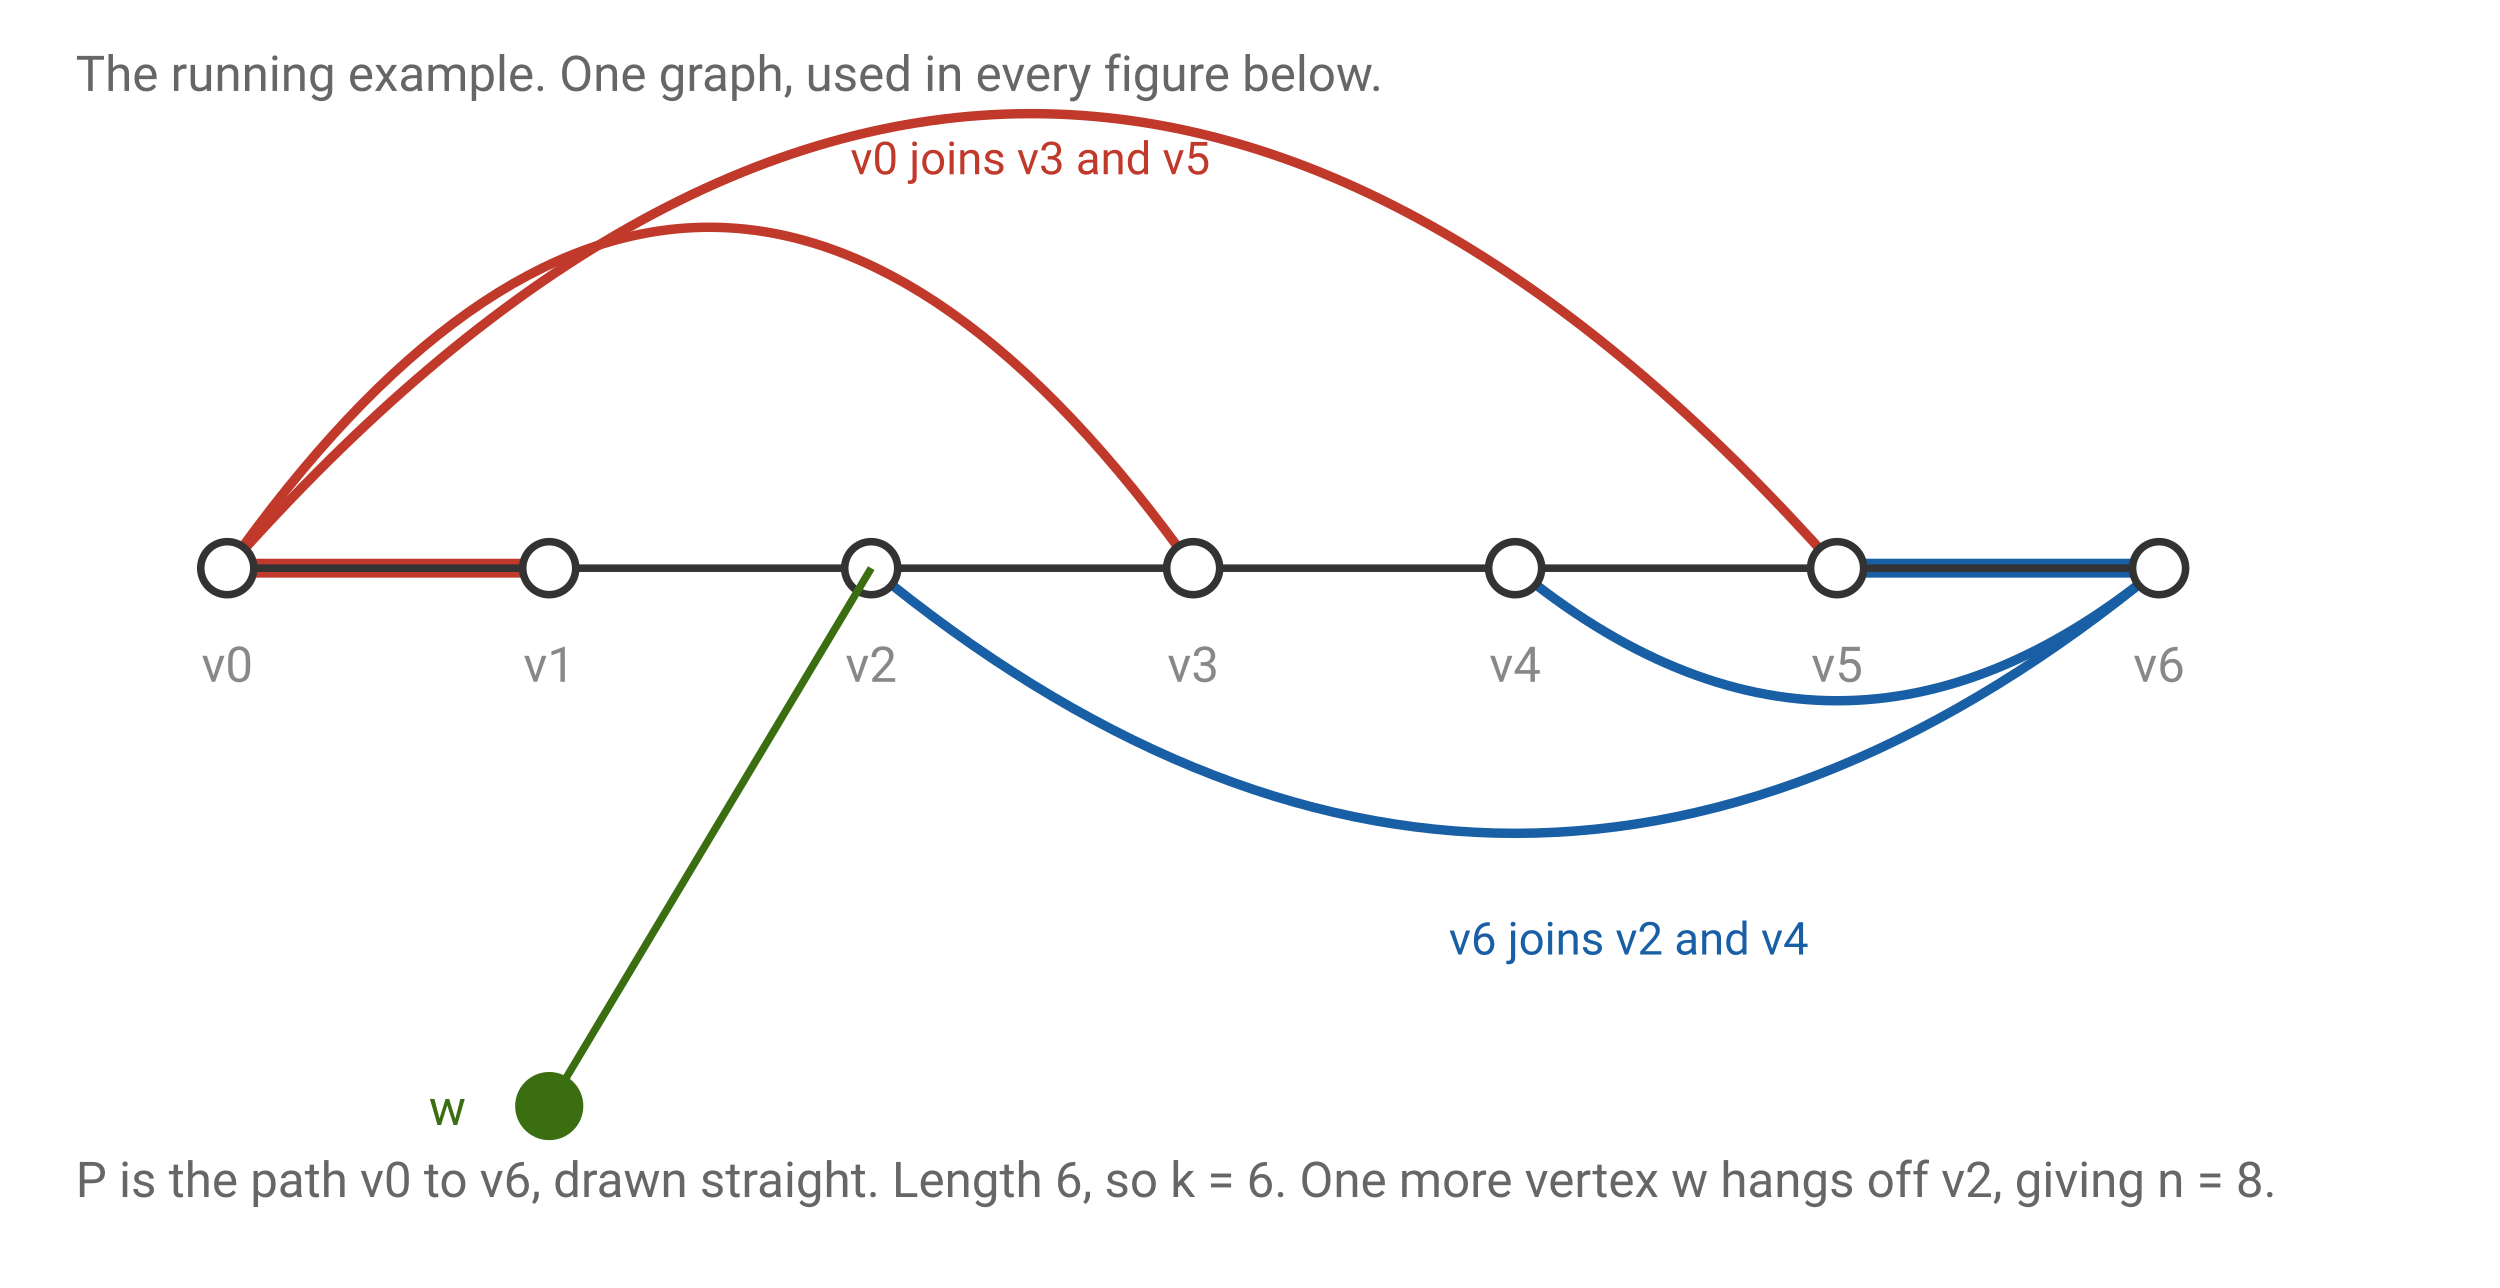
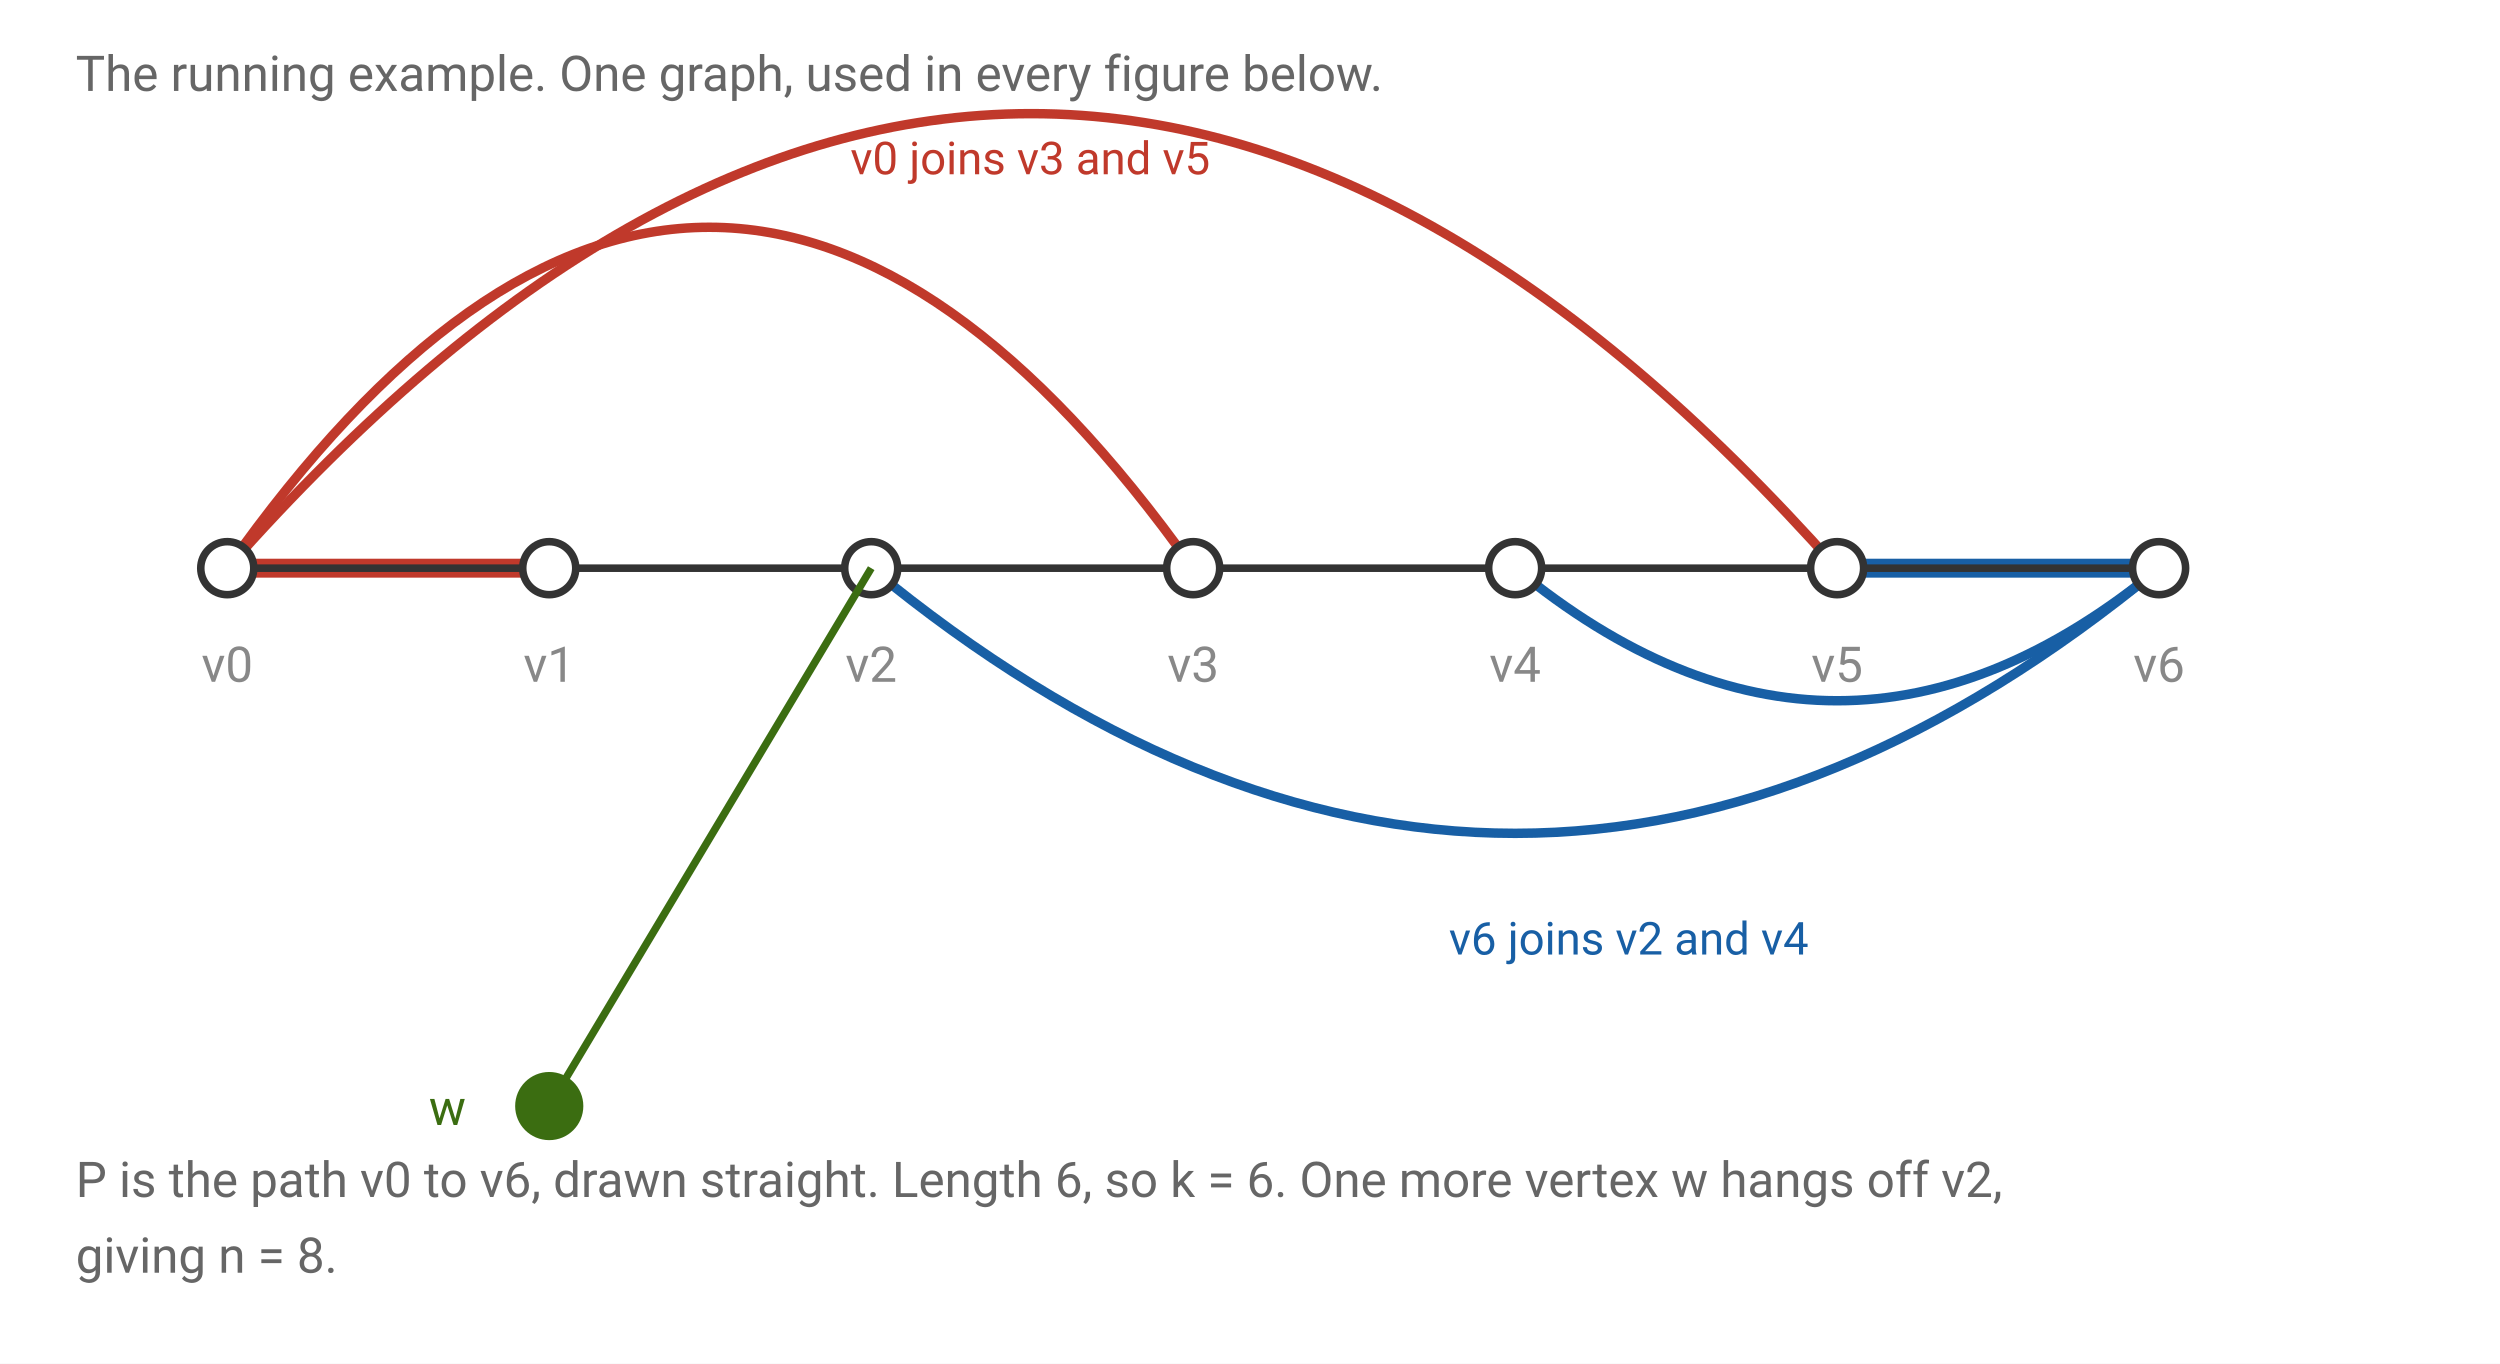
- <svg xmlns="http://www.w3.org/2000/svg" viewBox="0 0 660 340" width="660" height="340" font-family="system-ui, -apple-system, Segoe UI, Roboto, sans-serif">
-   <rect width="660" height="340" fill="#ffffff" />
+ <svg xmlns="http://www.w3.org/2000/svg" viewBox="0 0 660 360" width="660" height="360" font-family="system-ui, -apple-system, Segoe UI, Roboto, sans-serif">
+   <rect width="660" height="360" fill="#ffffff" />
  <text x="20" y="24" font-size="13" fill="#666666">The running example. One graph, used in every figure below.</text>
  <path d="M 60 150 Q 272 -90 485 150" fill="none" stroke="#C0392B" stroke-width="2.5" />
  <path d="M 60 150 Q 187 -30 315 150" fill="none" stroke="#C0392B" stroke-width="2.5" />
  <line x1="60" y1="150" x2="145" y2="150" stroke="#C0392B" stroke-width="5" />
  <path d="M 570 150 Q 400 290 230 150" fill="none" stroke="#185FA5" stroke-width="2.5" />
  <path d="M 570 150 Q 485 220 400 150" fill="none" stroke="#185FA5" stroke-width="2.5" />
  <line x1="485" y1="150" x2="570" y2="150" stroke="#185FA5" stroke-width="5" />
  <line x1="60" y1="150" x2="570" y2="150" stroke="#333333" stroke-width="2" />
  <circle cx="60" cy="150" r="7" fill="#ffffff" stroke="#333333" stroke-width="2" />
  <circle cx="145" cy="150" r="7" fill="#ffffff" stroke="#333333" stroke-width="2" />
  <circle cx="230" cy="150" r="7" fill="#ffffff" stroke="#333333" stroke-width="2" />
  <circle cx="315" cy="150" r="7" fill="#ffffff" stroke="#333333" stroke-width="2" />
  <circle cx="400" cy="150" r="7" fill="#ffffff" stroke="#333333" stroke-width="2" />
  <circle cx="485" cy="150" r="7" fill="#ffffff" stroke="#333333" stroke-width="2" />
  <circle cx="570" cy="150" r="7" fill="#ffffff" stroke="#333333" stroke-width="2" />
  <text x="60" y="180" text-anchor="middle" font-size="13" fill="#888888">v0</text>
  <text x="145" y="180" text-anchor="middle" font-size="13" fill="#888888">v1</text>
  <text x="230" y="180" text-anchor="middle" font-size="13" fill="#888888">v2</text>
  <text x="315" y="180" text-anchor="middle" font-size="13" fill="#888888">v3</text>
  <text x="400" y="180" text-anchor="middle" font-size="13" fill="#888888">v4</text>
  <text x="485" y="180" text-anchor="middle" font-size="13" fill="#888888">v5</text>
  <text x="570" y="180" text-anchor="middle" font-size="13" fill="#888888">v6</text>
  <line x1="230" y1="150" x2="145" y2="292" stroke="#3B6D11" stroke-width="2" />
  <circle cx="145" cy="292" r="9" fill="#3B6D11" />
  <text x="123" y="297" text-anchor="end" font-size="13" fill="#3B6D11">w</text>
  <text x="272" y="46" text-anchor="middle" font-size="12" fill="#C0392B">v0 joins v3 and v5</text>
  <text x="430" y="252" text-anchor="middle" font-size="12" fill="#185FA5">v6 joins v2 and v4</text>
-   <text x="20" y="316" font-size="13" fill="#666666">P is the path v0 to v6, drawn straight. Length 6, so k = 6. One more vertex w hangs off v2, giving n = 8.</text>
+   <text x="20" y="316.0" font-size="13" fill="#666666">P is the path v0 to v6, drawn straight. Length 6, so k = 6. One more vertex w hangs off v2,</text>
+   <text x="20" y="336.0" font-size="13" fill="#666666">giving n = 8.</text>
</svg>
